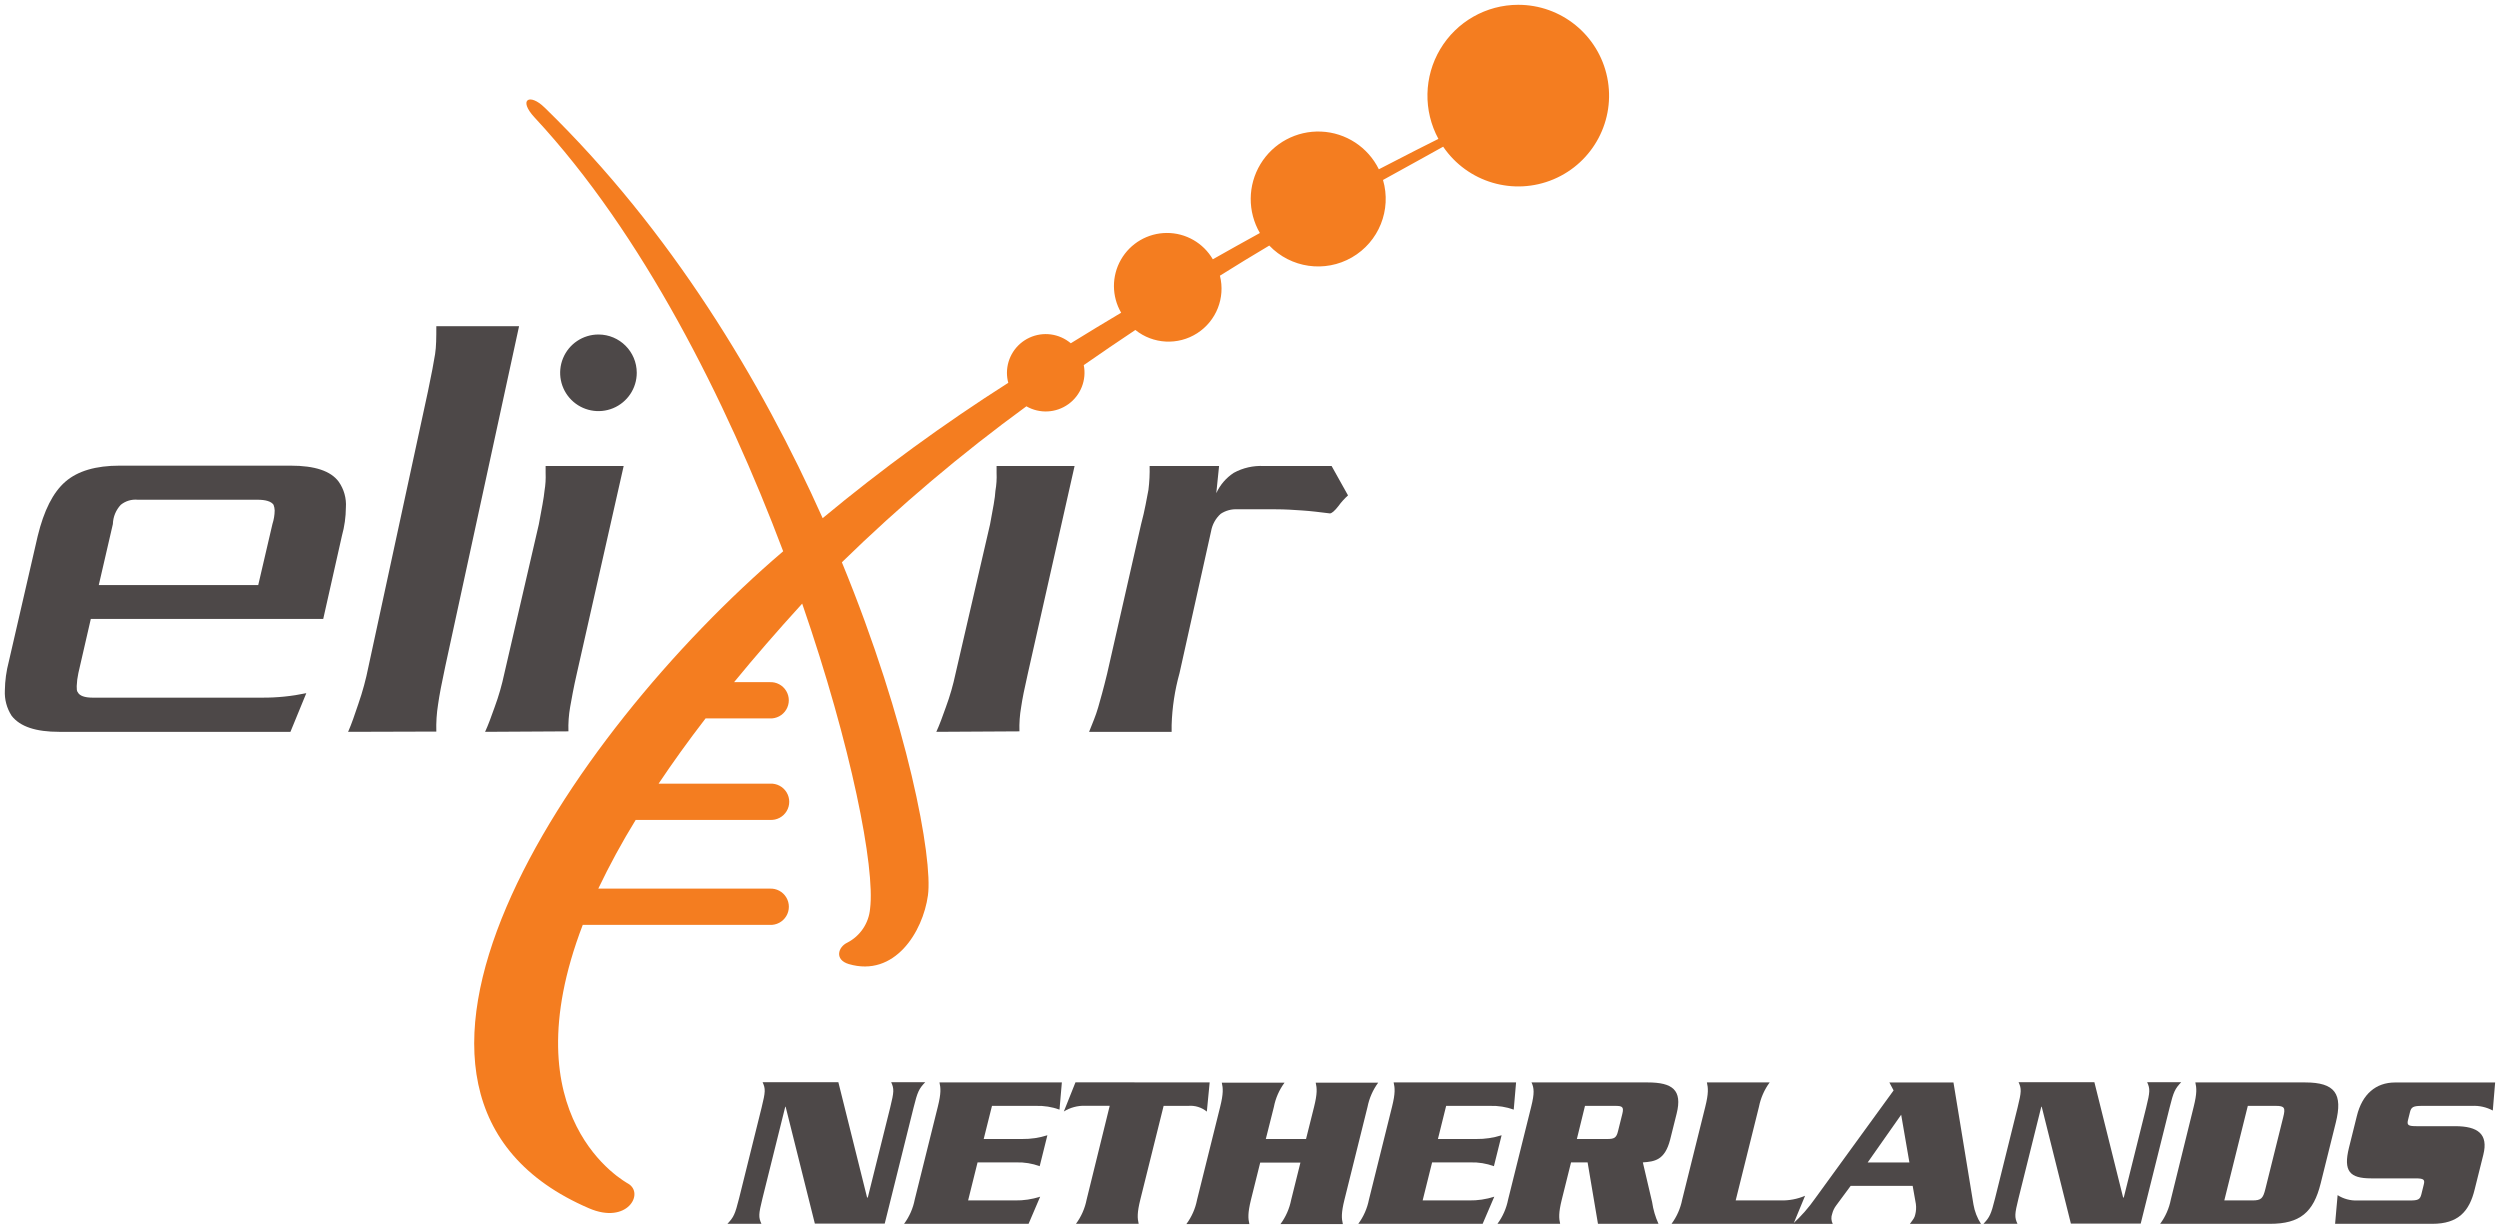
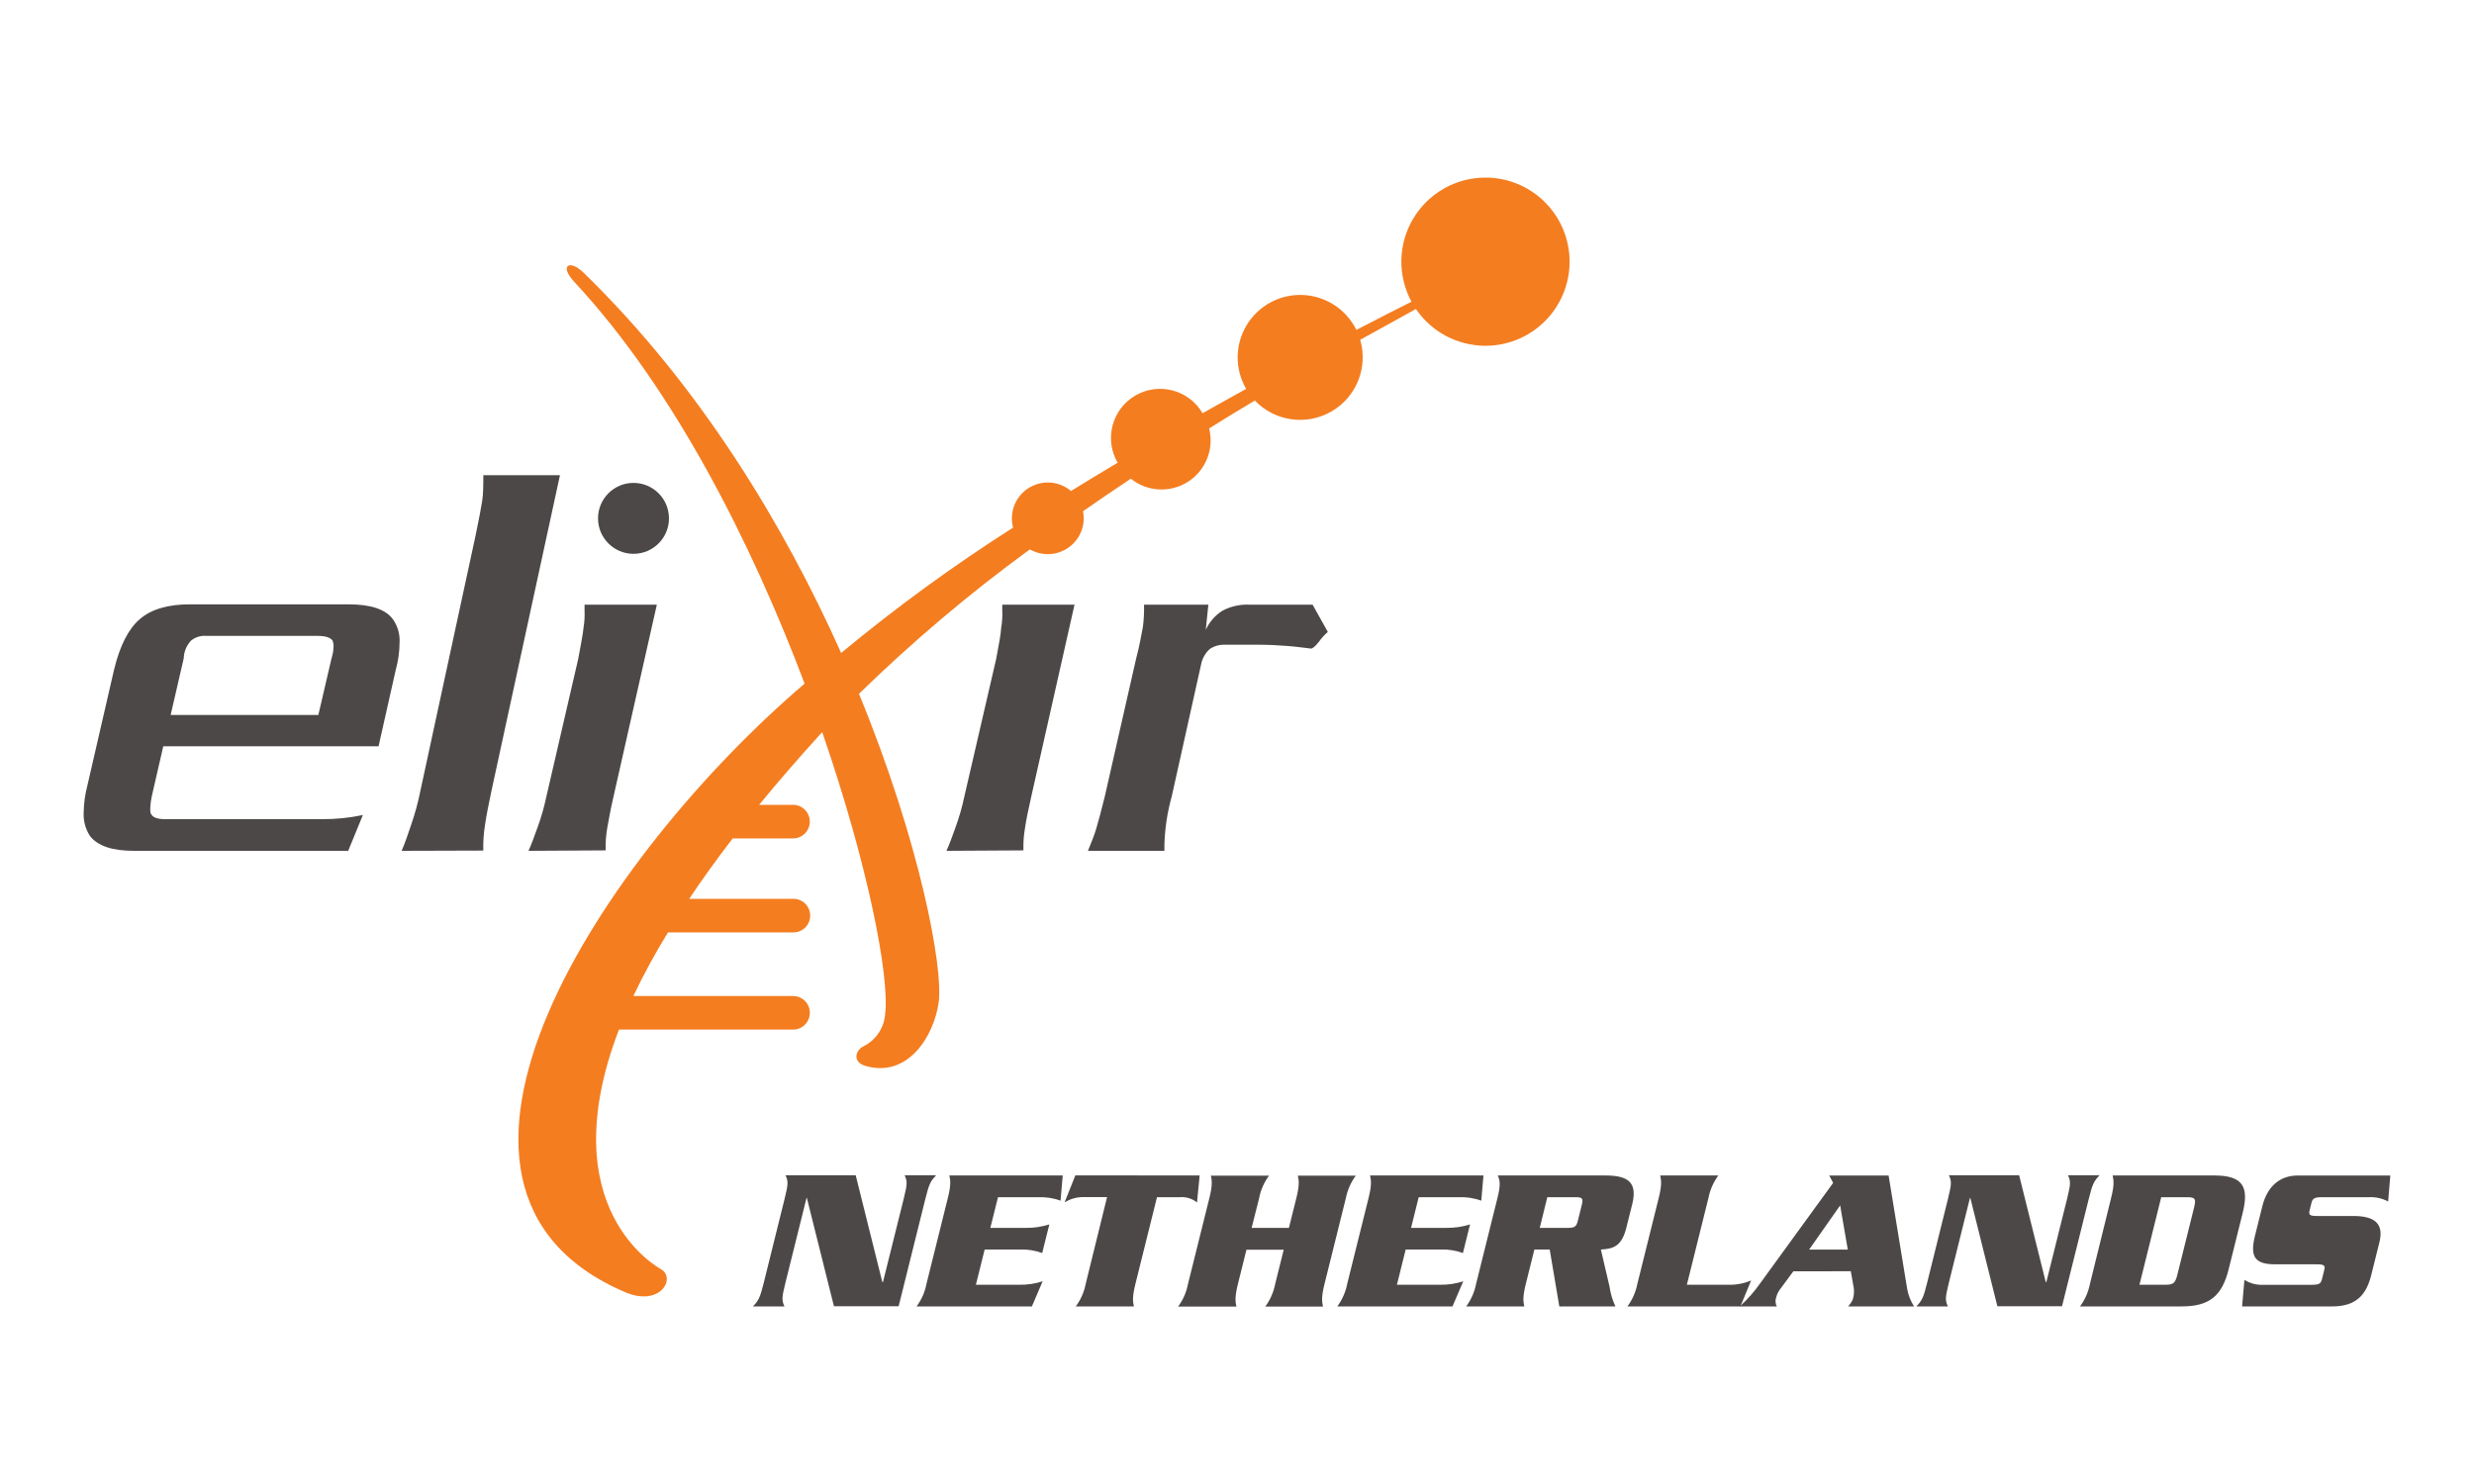
- <svg xmlns="http://www.w3.org/2000/svg" width="468px" height="230px" viewBox="0 0 468 230" version="1.1">
-   <defs />
-   <g id="Page-1" stroke="none" stroke-width="1" fill="none" fill-rule="evenodd">
-     <g id="Nodes">
-       <path d="M90.81,137 C91.44,135.62 91.97,134.14 92.61,132.34 C93.361,130.303 93.962,128.214 94.41,126.09 L100.87,98.15 C101.4,95.29 101.82,93.15 101.93,91.9 C102.119,90.78 102.189,89.644 102.14,88.51 L102.14,87.24 L116.75,87.24 L108,126 C107.36,128.76 107,130.87 106.73,132.36 C106.467,133.862 106.36,135.386 106.41,136.91 L90.81,137 Z" id="Shape" fill="#4D4848" />
-       <path d="M284.21,0.9 C278.219,0.902 272.672,4.057 269.608,9.205 C266.544,14.353 266.416,20.733 269.27,26 C267.58,26.84 263.64,28.82 258.12,31.69 C256.083,27.541 251.943,24.834 247.325,24.633 C242.707,24.431 238.347,26.767 235.956,30.723 C233.565,34.679 233.524,39.625 235.85,43.62 C233.01,45.18 230.06,46.83 227.04,48.54 C225.254,45.475 221.968,43.595 218.42,43.61 C214.872,43.624 211.601,45.53 209.84,48.61 C208.078,51.689 208.094,55.475 209.88,58.54 C206.753,60.4 203.61,62.307 200.45,64.26 C198.292,62.434 195.271,62.026 192.706,63.215 C190.142,64.404 188.501,66.973 188.5,69.8 C188.5,70.428 188.584,71.054 188.75,71.66 C176.647,79.369 165.04,87.833 154,97 C142.52,71.32 125.58,43.13 102,20.18 L101.93,20.12 C99.17,17.4 96.93,18.6 100.06,21.98 L100.18,22.11 C120.18,43.64 135.9,74.79 146.61,103.2 C105.98,137.89 61.19,205.11 110.28,226.2 C117.43,229.28 120.68,223.4 117.61,221.59 C117.06,221.26 95.19,209.44 109.09,173.14 L144.09,173.14 C145.347,173.208 146.539,172.576 147.188,171.498 C147.837,170.419 147.837,169.071 147.188,167.992 C146.539,166.914 145.347,166.282 144.09,166.35 L112,166.35 C114.106,161.943 116.442,157.651 119,153.49 L144.16,153.49 C145.417,153.558 146.609,152.926 147.258,151.848 C147.907,150.769 147.907,149.421 147.258,148.342 C146.609,147.264 145.417,146.632 144.16,146.7 L123.29,146.7 C125.89,142.81 128.8,138.75 132.08,134.49 L144.08,134.49 C145.337,134.558 146.529,133.926 147.178,132.848 C147.827,131.769 147.827,130.421 147.178,129.342 C146.529,128.264 145.337,127.632 144.08,127.7 L137.42,127.7 C141.22,123.06 145.42,118.21 150.05,113.13 L150.17,113 C159.4,139.72 163.85,162.5 162.88,170.09 C162.651,172.813 161.033,175.225 158.6,176.47 C156.89,177.28 156.18,179.65 158.88,180.47 C167.47,183 172.76,174.47 173.71,167.62 C174.66,160.77 170,135.41 157.6,105.26 C168.402,94.715 179.944,84.956 192.14,76.06 C194.609,77.48 197.68,77.325 199.993,75.664 C202.307,74.003 203.436,71.143 202.88,68.35 C206.12,66.09 209.35,63.89 212.54,61.77 C215.864,64.439 220.522,64.686 224.109,62.383 C227.697,60.081 229.412,55.744 228.37,51.61 C231.557,49.61 234.637,47.73 237.61,45.97 C241.638,50.185 248.025,51.101 253.076,48.188 C258.126,45.275 260.532,39.287 258.9,33.69 C264.3,30.69 268.24,28.56 270.16,27.46 C274.715,34.158 283.363,36.712 290.826,33.563 C298.289,30.414 302.494,22.437 300.874,14.501 C299.254,6.564 292.26,0.873 284.16,0.9 L284.21,0.9 Z" id="Shape" fill="#F47D20" />
-       <path d="M54.37,137 L11.08,137 C6.74,137 3.78,136.05 2.18,134 C1.266,132.586 0.822,130.921 0.91,129.24 C0.937,127.417 1.185,125.603 1.65,123.84 L7.06,100.34 C8.22,95.58 9.91,92.19 12.24,90.17 C14.57,88.15 17.96,87.17 22.4,87.17 L54.4,87.17 C58.96,87.17 61.92,88.17 63.4,90.17 C64.393,91.576 64.87,93.283 64.75,95 C64.737,96.788 64.488,98.567 64.01,100.29 L60.51,115.86 L17,115.86 L14.67,126 C14.495,126.803 14.391,127.619 14.36,128.44 C14.36,128.97 14.36,129.39 14.57,129.6 C14.88,130.24 15.84,130.6 17.32,130.6 L49.08,130.6 C51.855,130.617 54.625,130.335 57.34,129.76 L54.37,137 Z M51,98.1 C51.265,97.279 51.407,96.423 51.42,95.56 C51.408,95.198 51.337,94.839 51.21,94.5 C50.78,93.86 49.73,93.55 48.21,93.55 L25.79,93.55 C24.646,93.437 23.504,93.778 22.61,94.5 C21.694,95.479 21.168,96.76 21.13,98.1 L18.49,109.53 L48.34,109.53 L51,98.1 Z" id="Shape" fill="#4D4848" />
-       <path d="M65.17,137 C65.84,135.46 66.4,133.8 67.08,131.78 C67.875,129.494 68.51,127.155 68.98,124.78 L80.11,73.28 C80.78,70.07 81.23,67.7 81.45,66.28 C81.67,64.86 81.68,63.2 81.68,61.06 L97.17,61.06 L83.36,124.72 C82.693,127.807 82.243,130.183 82.01,131.85 C81.74,133.536 81.629,135.243 81.68,136.95 L65.17,137 Z" id="Shape" fill="#4D4848" />
-       <path d="M243.78,95.56 C242.19,95.45 240.61,95.34 238.78,95.34 L231.68,95.34 C230.559,95.273 229.447,95.571 228.51,96.19 C227.559,97.051 226.925,98.206 226.71,99.47 L220.81,126 C219.924,129.175 219.427,132.445 219.33,135.74 L219.33,137 L203.88,137 C204.51,135.41 205.15,133.92 205.57,132.45 C205.99,130.98 206.57,128.95 207.26,126.09 L213.61,98.15 C214.35,95.39 214.67,93.28 214.99,91.69 C215.173,90.214 215.247,88.727 215.21,87.24 L228.21,87.24 L227.69,92.32 C228.399,90.764 229.537,89.443 230.97,88.51 C232.686,87.574 234.628,87.134 236.58,87.24 L249.28,87.24 L252.35,92.74 C251.678,93.339 251.075,94.009 250.55,94.74 C249.81,95.69 249.28,96.11 248.96,96.11 C247.07,95.88 245.37,95.66 243.78,95.56 L243.78,95.56 Z" id="Shape" fill="#4D4848" />
-       <path d="M175.28,137 C175.91,135.62 176.44,134.14 177.08,132.34 C177.831,130.303 178.432,128.214 178.88,126.09 L185.34,98.15 C185.87,95.29 186.29,93.15 186.34,91.9 C186.538,90.782 186.611,89.645 186.56,88.51 L186.56,87.24 L201.16,87.24 L192.43,126 C191.8,128.76 191.37,130.87 191.16,132.36 C190.897,133.862 190.79,135.386 190.84,136.91 L175.28,137 Z" id="Shape" fill="#4D4848" />
-       <path d="M119.2,69.79 C119.2,72.69 117.453,75.304 114.774,76.414 C112.095,77.524 109.011,76.911 106.96,74.86 C104.909,72.809 104.296,69.725 105.406,67.046 C106.516,64.367 109.13,62.62 112.03,62.62 C115.99,62.62 119.2,65.83 119.2,69.79 L119.2,69.79 Z" id="Shape" fill="#4D4848" />
-       <path d="M147.07,207.18 L147,207.18 L142.73,224.35 C141.99,227.35 141.98,227.86 142.54,229.1 L136.17,229.1 C137.35,227.86 137.6,227.32 138.35,224.35 L142.57,207.35 C143.31,204.35 143.32,203.83 142.76,202.59 L156.94,202.59 L162.32,224.18 L162.45,224.18 L166.64,207.35 C167.38,204.35 167.39,203.83 166.83,202.59 L173.2,202.59 C172.02,203.83 171.76,204.37 171.02,207.35 L165.62,229.06 L152.54,229.06 L147.07,207.18 Z" id="Shape" fill="#4D4848" />
-       <path d="M190,224.72 C191.601,224.749 193.196,224.513 194.72,224.02 L192.55,229.1 L169.24,229.1 C170.24,227.753 170.924,226.198 171.24,224.55 L175.56,207.18 C176.19,204.66 176.11,203.67 175.87,202.63 L198.78,202.63 L198.34,207.72 C196.928,207.209 195.431,206.971 193.93,207.02 L185.7,207.02 L184.15,213.22 L191.35,213.22 C192.951,213.242 194.545,213.006 196.07,212.52 L194.63,218.31 C193.232,217.798 191.749,217.557 190.26,217.6 L183,217.6 L181.23,224.72 L190,224.72 Z" id="Shape" fill="#4D4848" />
-       <path d="M226.45,202.63 L225.92,208.09 C224.938,207.29 223.682,206.906 222.42,207.02 L217.83,207.02 L213.47,224.55 C212.84,227.08 212.92,228.07 213.16,229.1 L201.42,229.1 C202.416,227.751 203.099,226.196 203.42,224.55 L207.74,207 L203.15,207 C201.74,206.956 200.349,207.328 199.15,208.07 L201.33,202.61 L226.45,202.63 Z" id="Shape" fill="#4D4848" />
-       <path d="M244.49,213.22 L245.99,207.22 C246.62,204.7 246.54,203.71 246.3,202.67 L258,202.67 C257.008,204.022 256.325,205.575 256,207.22 L251.68,224.59 C251.05,227.12 251.14,228.11 251.38,229.14 L239.71,229.14 C240.706,227.791 241.389,226.236 241.71,224.59 L243.44,217.64 L235.91,217.64 L234.18,224.59 C233.56,227.12 233.64,228.11 233.88,229.14 L222.09,229.14 C223.09,227.793 223.774,226.238 224.09,224.59 L228.41,207.22 C229.04,204.7 228.96,203.71 228.72,202.67 L240.47,202.67 C239.47,204.017 238.786,205.572 238.47,207.22 L236.96,213.22 L244.49,213.22 Z" id="Shape" fill="#4D4848" />
-       <path d="M275,224.72 C276.604,224.748 278.203,224.512 279.73,224.02 L277.55,229.1 L254.27,229.1 C255.266,227.751 255.949,226.196 256.27,224.55 L260.59,207.18 C261.22,204.66 261.13,203.67 260.89,202.63 L283.81,202.63 L283.37,207.72 C281.954,207.21 280.454,206.972 278.95,207.02 L270.72,207.02 L269.18,213.22 L276.37,213.22 C277.974,213.241 279.571,213.005 281.1,212.52 L279.66,218.31 C278.258,217.798 276.772,217.557 275.28,217.6 L268.09,217.6 L266.32,224.72 L275,224.72 Z" id="Shape" fill="#4D4848" />
-       <path d="M294.1,217.6 L292.37,224.55 C291.74,227.08 291.83,228.07 292.06,229.1 L280.32,229.1 C281.316,227.751 281.999,226.196 282.32,224.55 L286.64,207.18 C287.27,204.66 287.19,203.67 286.7,202.63 L308.45,202.63 C313.08,202.63 314.97,204.04 313.87,208.46 L312.65,213.34 C311.65,217.23 309.73,217.44 307.54,217.6 L309.28,225.05 C309.481,226.45 309.882,227.814 310.47,229.1 L299.14,229.1 L297.2,217.6 L294.1,217.6 Z M295.19,213.22 L300.9,213.22 C302.18,213.22 302.6,213.01 302.9,211.73 L303.7,208.51 C304.02,207.22 303.7,207.02 302.42,207.02 L296.71,207.02 L295.19,213.22 Z" id="Shape" fill="#4D4848" />
-       <path d="M333.35,224.72 C334.915,224.76 336.47,224.463 337.91,223.85 L335.74,229.1 L312.91,229.1 C313.906,227.751 314.589,226.196 314.91,224.55 L319.23,207.18 C319.86,204.66 319.77,203.67 319.53,202.63 L331.28,202.63 C330.288,203.982 329.605,205.535 329.28,207.18 L324.92,224.72 L333.35,224.72 Z" id="Shape" fill="#4D4848" />
-       <path d="M346.44,222 L343.75,225.64 C343.392,226.106 343.134,226.64 342.99,227.21 C342.753,227.829 342.789,228.519 343.09,229.11 L335.61,229.11 C337.187,227.671 338.599,226.061 339.82,224.31 L354.48,204.13 L353.69,202.64 L365.69,202.64 L369.43,225.47 C369.648,226.766 370.128,228.005 370.84,229.11 L357.53,229.11 C358.27,228.11 358.4,227.95 358.53,227.38 C358.699,226.727 358.74,226.048 358.65,225.38 L358.05,221.99 L346.44,222 Z M357.44,217.61 L355.9,208.68 L349.63,217.61 L357.44,217.61 Z" id="Shape" fill="#4D4848" />
-       <path d="M382.21,207.18 L382.13,207.18 L377.86,224.35 C377.12,227.35 377.11,227.86 377.67,229.1 L371.3,229.1 C372.47,227.86 372.73,227.32 373.47,224.35 L377.69,207.35 C378.43,204.35 378.44,203.83 377.88,202.59 L392.07,202.59 L397.45,224.18 L397.57,224.18 L401.76,207.35 C402.5,204.35 402.51,203.83 401.95,202.59 L408.32,202.59 C407.15,203.83 406.89,204.37 406.15,207.35 L400.74,229.06 L387.67,229.06 L382.21,207.18 Z" id="Shape" fill="#4D4848" />
-       <path d="M410.66,207.18 C411.29,204.66 411.21,203.67 410.97,202.63 L431.52,202.63 C437.15,202.63 438.6,204.78 437.26,210.16 L434.42,221.57 C433.08,226.95 430.56,229.1 424.93,229.1 L404.38,229.1 C405.376,227.751 406.059,226.196 406.38,224.55 L410.66,207.18 Z M416.39,224.72 L421.64,224.72 C423.3,224.72 423.64,224.35 424.08,222.57 L427.41,209.17 C427.86,207.39 427.7,207.02 426.05,207.02 L420.79,207.02 L416.39,224.72 Z" id="Shape" fill="#4D4848" />
-       <path d="M466.65,207.89 C465.459,207.254 464.118,206.953 462.77,207.02 L453.38,207.02 C451.81,207.02 451.38,207.22 451.15,208.18 L450.78,209.66 C450.53,210.66 450.86,210.82 452.43,210.82 L459.59,210.82 C463.89,210.82 465.84,212.31 464.88,216.16 L463.27,222.61 C462.27,226.79 460.17,229.1 455.33,229.1 L437.13,229.1 L437.6,223.73 C438.709,224.435 440.007,224.784 441.32,224.73 L451.09,224.73 C452.66,224.73 453.03,224.56 453.28,223.57 L453.73,221.75 C453.97,220.8 453.73,220.59 452.11,220.59 L443.88,220.59 C439.88,220.59 438.63,219.27 439.73,214.84 L441.2,208.93 C442.2,204.79 444.8,202.64 448.35,202.64 L467.09,202.64 L466.65,207.89 Z" id="Shape" fill="#4D4848" />
-     </g>
+ <svg xmlns="http://www.w3.org/2000/svg" width="500" height="300" viewBox="0 100 500 300">
+   <defs>
+     <style>.cls-1{fill:#4d4848;}.cls-2{fill:#f47d20;}</style>
+   </defs>
+   <g id="Nodes">
+     <path class="cls-1" d="M106.81,272c.63-1.38,1.16-2.86,1.8-4.66a44.79,44.79,0,0,0,1.8-6.25l6.46-27.94c.53-2.86.95-5,1.06-6.25a16.19,16.19,0,0,0,.21-3.39v-1.27h14.61L124,261c-.64,2.76-1,4.87-1.27,6.36a22.21,22.21,0,0,0-.32,4.55Z" />
+     <path class="cls-2" d="M300.21,135.9A17,17,0,0,0,285.27,161c-1.69.84-5.63,2.82-11.15,5.69a12.64,12.64,0,1,0-22.27,11.93c-2.84,1.56-5.79,3.21-8.81,4.92a9.93,9.93,0,0,0-17.16,10q-4.69,2.79-9.43,5.72a7.26,7.26,0,0,0-11.95,5.54,7.08,7.08,0,0,0,.25,1.86A342.1,342.1,0,0,0,170,232c-11.48-25.68-28.42-53.87-52-76.82l-.07-.06c-2.76-2.72-5-1.52-1.87,1.86l.12.13c20,21.53,35.72,52.68,46.43,81.09-40.63,34.69-85.42,101.91-36.33,123,7.15,3.08,10.4-2.8,7.33-4.61-.55-.33-22.42-12.15-8.52-48.45h35a3.4,3.4,0,1,0,0-6.79H128A139,139,0,0,1,135,288.49h25.16a3.4,3.4,0,1,0,0-6.79H139.29c2.6-3.89,5.51-7.95,8.79-12.21h12a3.4,3.4,0,1,0,0-6.79h-6.66c3.8-4.64,8-9.49,12.63-14.57l.12-.13c9.23,26.72,13.68,49.5,12.71,57.09a7.91,7.91,0,0,1-4.28,6.38c-1.71.81-2.42,3.18.28,4,8.59,2.53,13.88-6,14.83-12.85S186,270.41,173.6,240.26a316.22,316.22,0,0,1,34.54-29.2,7.26,7.26,0,0,0,10.74-7.71c3.24-2.26,6.47-4.46,9.66-6.58a9.92,9.92,0,0,0,15.83-10.16q4.78-3,9.24-5.64a12.65,12.65,0,0,0,21.29-12.28c5.4-3,9.34-5.13,11.26-6.23a17,17,0,1,0,14-26.56Z" />
+     <path class="cls-1" d="M70.37,272H27.08c-4.34,0-7.3-.95-8.9-3a8,8,0,0,1-1.27-4.76,22.47,22.47,0,0,1,.74-5.4l5.41-23.5c1.16-4.76,2.85-8.15,5.18-10.17s5.72-3,10.16-3h32c4.56,0,7.52,1,9,3A7.47,7.47,0,0,1,80.75,230a20.37,20.37,0,0,1-.74,5.29l-3.5,15.57H33L30.67,261a13.87,13.87,0,0,0-.31,2.44c0,.53,0,.95.21,1.16.31.64,1.27,1,2.75,1H65.08a38.76,38.76,0,0,0,8.26-.84ZM67,233.1a8.71,8.71,0,0,0,.42-2.54,3.32,3.32,0,0,0-.21-1.06c-.43-.64-1.48-.95-3-.95H41.79a4.38,4.38,0,0,0-3.18.95,5.5,5.5,0,0,0-1.48,3.6l-2.64,11.43H64.34Z" />
+     <path class="cls-1" d="M81.17,272c.67-1.54,1.23-3.2,1.91-5.22a52.12,52.12,0,0,0,1.9-7l11.13-51.5c.67-3.21,1.12-5.58,1.34-7s.23-3.08.23-5.22h15.49L99.36,259.72q-1,4.63-1.35,7.13a27.12,27.12,0,0,0-.33,5.1Z" />
+     <path class="cls-1" d="M259.78,230.56c-1.59-.11-3.17-.22-5-.22h-7.1a5.19,5.19,0,0,0-3.17.85,5.72,5.72,0,0,0-1.8,3.28L236.81,261a40.68,40.68,0,0,0-1.48,9.74V272H219.88c.63-1.59,1.27-3.08,1.69-4.55s1-3.5,1.69-6.36l6.35-27.94c.74-2.76,1.06-4.87,1.38-6.46a30.15,30.15,0,0,0,.22-4.45h13l-.52,5.08a9,9,0,0,1,3.28-3.81,10.52,10.52,0,0,1,5.61-1.27h12.7l3.07,5.5a12.26,12.26,0,0,0-1.8,2c-.74.95-1.27,1.37-1.59,1.37C263.07,230.88,261.37,230.66,259.78,230.56Z" />
+     <path class="cls-1" d="M191.28,272c.63-1.38,1.16-2.86,1.8-4.66a44.79,44.79,0,0,0,1.8-6.25l6.46-27.94c.53-2.86.95-5,1-6.25a15.47,15.47,0,0,0,.22-3.39v-1.27h14.6L208.43,261c-.63,2.76-1.06,4.87-1.27,6.36a22.21,22.21,0,0,0-.32,4.55Z" />
+     <path class="cls-1" d="M135.2,204.79a7.17,7.17,0,1,1-7.17-7.17A7.17,7.17,0,0,1,135.2,204.79Z" />
+     <path class="cls-1" d="M163.07,342.18H163l-4.27,17.17c-.74,3-.75,3.51-.19,4.75h-6.37c1.18-1.24,1.43-1.78,2.18-4.75l4.22-17c.74-3,.75-3.52.19-4.76h14.18l5.38,21.59h.13l4.19-16.83c.74-3,.75-3.52.19-4.76h6.37c-1.18,1.24-1.44,1.78-2.18,4.76l-5.4,21.71H168.54Z" />
+     <path class="cls-1" d="M206,359.72a14.47,14.47,0,0,0,4.72-.7l-2.17,5.08H185.24a11.16,11.16,0,0,0,2-4.55l4.32-17.37c.63-2.52.55-3.51.31-4.55h22.91l-.44,5.09a11.82,11.82,0,0,0-4.41-.7h-8.23l-1.55,6.2h7.2a14.87,14.87,0,0,0,4.72-.7l-1.44,5.79a11.72,11.72,0,0,0-4.37-.71H199l-1.77,7.12Z" />
+     <path class="cls-1" d="M242.45,337.63l-.53,5.46a4.85,4.85,0,0,0-3.5-1.07h-4.59l-4.36,17.53c-.63,2.53-.55,3.52-.31,4.55H217.42a11.3,11.3,0,0,0,2-4.55L223.74,342h-4.59a7.17,7.17,0,0,0-4,1.07l2.18-5.46Z" />
+     <path class="cls-1" d="M260.49,348.22l1.5-6c.63-2.52.55-3.51.31-4.55H274a11.44,11.44,0,0,0-2,4.55l-4.32,17.37c-.63,2.53-.54,3.52-.3,4.55H255.71a11.3,11.3,0,0,0,2-4.55l1.73-6.95h-7.53l-1.73,6.95c-.62,2.53-.54,3.52-.3,4.55H238.09a11.16,11.16,0,0,0,2-4.55l4.32-17.37c.63-2.52.55-3.51.31-4.55h11.75a11.16,11.16,0,0,0-2,4.55l-1.51,6Z" />
+     <path class="cls-1" d="M291,359.72a14.59,14.59,0,0,0,4.73-.7l-2.18,5.08H270.27a11.3,11.3,0,0,0,2-4.55l4.32-17.37c.63-2.52.54-3.51.3-4.55h22.92l-.44,5.09a11.92,11.92,0,0,0-4.42-.7h-8.23l-1.54,6.2h7.19a15,15,0,0,0,4.73-.7l-1.44,5.79a11.79,11.79,0,0,0-4.38-.71h-7.19l-1.77,7.12Z" />
+     <path class="cls-1" d="M310.1,352.6l-1.73,6.95c-.63,2.53-.54,3.52-.31,4.55H296.32a11.3,11.3,0,0,0,2-4.55l4.32-17.37c.63-2.52.55-3.51.06-4.55h21.75c4.63,0,6.52,1.41,5.42,5.83l-1.22,4.88c-1,3.89-2.92,4.1-5.11,4.26l1.74,7.45a14.79,14.79,0,0,0,1.19,4.05H315.14l-1.94-11.5Zm1.09-4.38h5.71c1.28,0,1.7-.21,2-1.49l.8-3.22c.32-1.29,0-1.49-1.28-1.49h-5.71Z" />
+     <path class="cls-1" d="M349.35,359.72a10.94,10.94,0,0,0,4.56-.87l-2.17,5.25H328.91a11.3,11.3,0,0,0,2-4.55l4.32-17.37c.63-2.52.54-3.51.3-4.55h11.75a11.44,11.44,0,0,0-2,4.55l-4.36,17.54Z" />
+     <path class="cls-1" d="M362.44,357l-2.69,3.64a4.31,4.31,0,0,0-.76,1.57,2.34,2.34,0,0,0,.1,1.9h-7.48a28.77,28.77,0,0,0,4.21-4.8l14.66-20.18-.79-1.49h12l3.74,22.83a9.69,9.69,0,0,0,1.41,3.64H373.53c.74-1,.87-1.16,1-1.73a5.21,5.21,0,0,0,.12-2l-.6-3.39Zm11-4.39-1.54-8.93-6.27,8.93Z" />
+     <path class="cls-1" d="M398.21,342.18h-.08l-4.27,17.17c-.74,3-.75,3.51-.19,4.75H387.3c1.17-1.24,1.43-1.78,2.17-4.75l4.22-17c.74-3,.75-3.52.19-4.76h14.19l5.38,21.59h.12l4.19-16.83c.74-3,.75-3.52.19-4.76h6.37c-1.17,1.24-1.43,1.78-2.17,4.76l-5.41,21.71H403.67Z" />
+     <path class="cls-1" d="M426.66,342.18c.63-2.52.55-3.51.31-4.55h20.55c5.63,0,7.08,2.15,5.74,7.53l-2.84,11.41c-1.34,5.38-3.86,7.53-9.49,7.53H420.38a11.3,11.3,0,0,0,2-4.55Zm5.73,17.54h5.25c1.66,0,2-.37,2.44-2.15l3.33-13.4c.45-1.78.29-2.15-1.36-2.15h-5.26Z" />
+     <path class="cls-1" d="M482.65,342.89a7.45,7.45,0,0,0-3.88-.87h-9.39c-1.57,0-2,.2-2.23,1.16l-.37,1.48c-.25,1,.08,1.16,1.65,1.16h7.16c4.3,0,6.25,1.49,5.29,5.34l-1.61,6.45c-1,4.18-3.1,6.49-7.94,6.49h-18.2l.47-5.37a6.44,6.44,0,0,0,3.72,1h9.77c1.57,0,1.94-.17,2.19-1.16l.45-1.82c.24-.95,0-1.16-1.62-1.16h-8.23c-4,0-5.25-1.32-4.15-5.75l1.47-5.91c1-4.14,3.6-6.29,7.15-6.29h18.74Z" />
  </g>
</svg>
